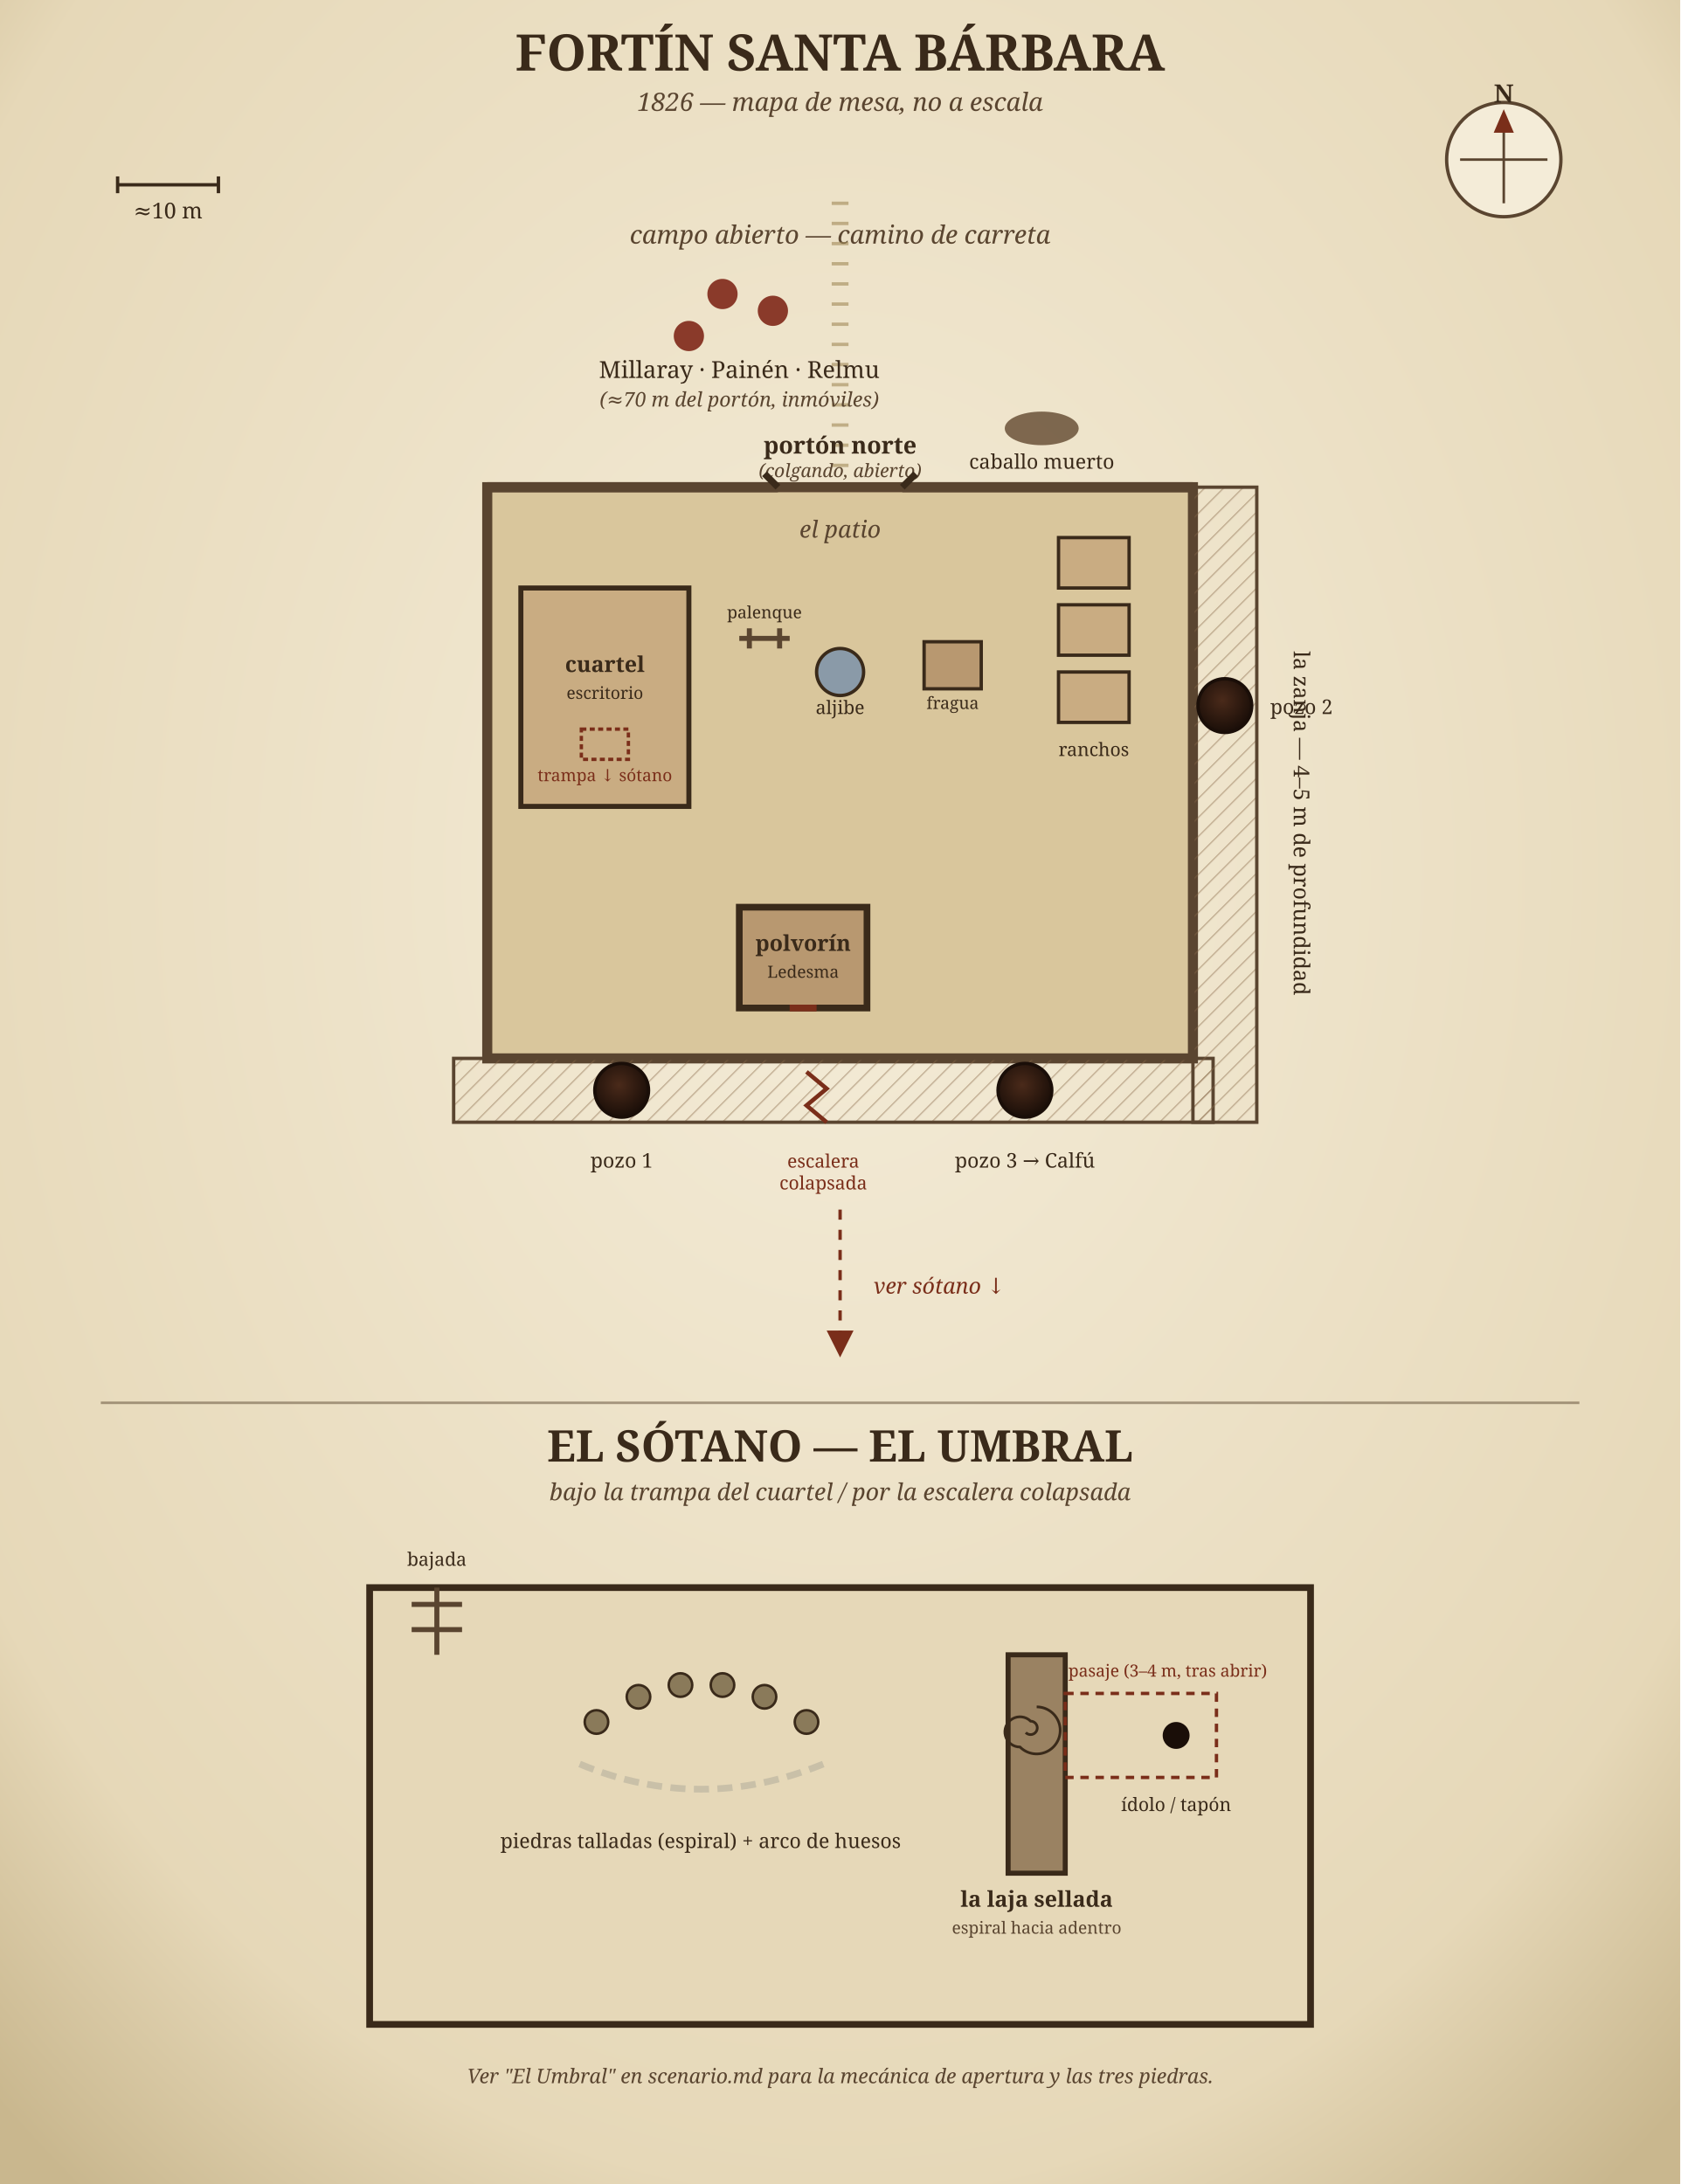
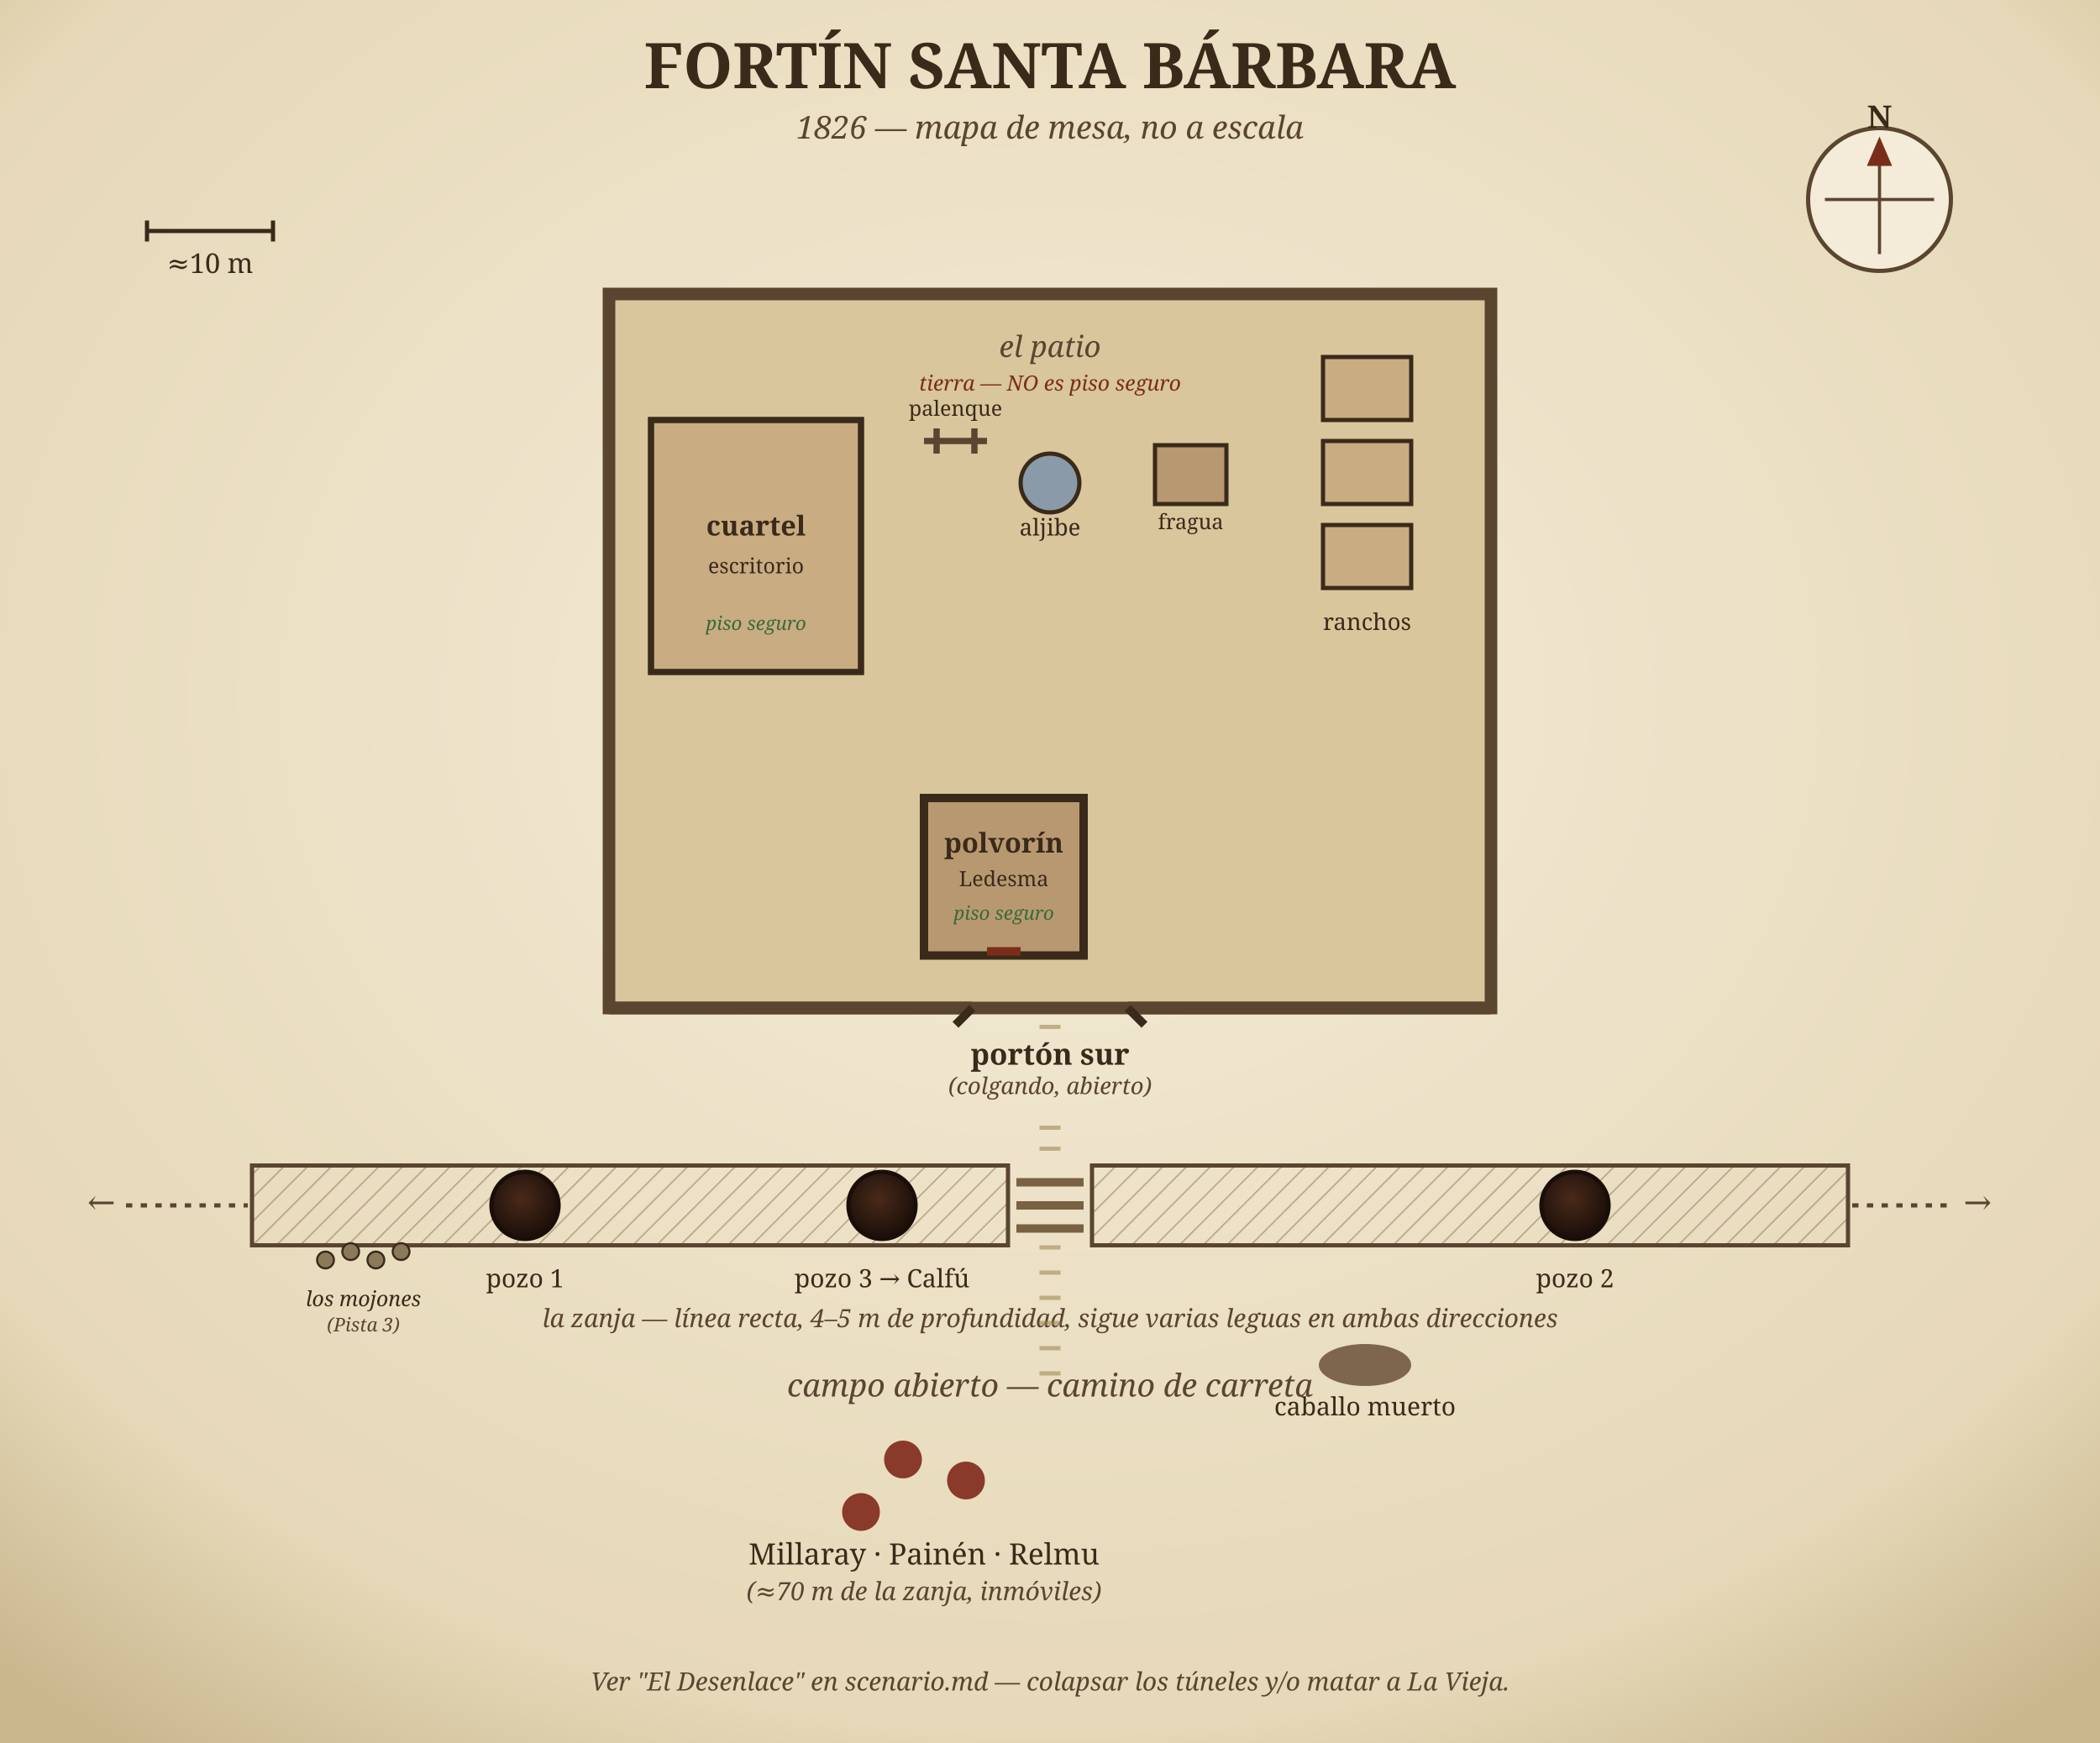
- <svg xmlns="http://www.w3.org/2000/svg" viewBox="0 0 1000 1300" width="1000" height="1300">
+ <svg xmlns="http://www.w3.org/2000/svg" viewBox="0 0 1000 830" width="1000" height="830">
  <defs>
    <radialGradient id="parchment" cx="50%" cy="40%" r="75%">
      <stop offset="0%" stop-color="#f4ecd8" />
      <stop offset="80%" stop-color="#e6d8b8" />
      <stop offset="100%" stop-color="#c9b78e" />
    </radialGradient>
    <pattern id="hatch" patternUnits="userSpaceOnUse" width="8" height="8" patternTransform="rotate(45)">
      <line x1="0" y1="0" x2="0" y2="8" stroke="#8a6a4a" stroke-width="1.5" opacity="0.45" />
    </pattern>
    <radialGradient id="holeGrad" cx="45%" cy="40%" r="60%">
      <stop offset="0%" stop-color="#4a2a1a" />
      <stop offset="100%" stop-color="#1a0e08" />
    </radialGradient>
  </defs>
-   <rect width="1000" height="1300" fill="url(#parchment)" />
+   <rect width="1000" height="830" fill="url(#parchment)" />
  <text x="500" y="42" text-anchor="middle" font-family="Georgia, serif" font-size="30" font-weight="bold" fill="#3a2a1a">FORTÍN SANTA BÁRBARA</text>
  <text x="500" y="66" text-anchor="middle" font-family="Georgia, serif" font-size="15" font-style="italic" fill="#5a4530">1826 — mapa de mesa, no a escala</text>
  <g transform="translate(895,95)">
    <circle r="34" fill="#f4ecd8" stroke="#5a4530" stroke-width="2" />
    <line x1="0" y1="-26" x2="0" y2="26" stroke="#5a4530" stroke-width="1.5" />
    <line x1="-26" y1="0" x2="26" y2="0" stroke="#5a4530" stroke-width="1.5" />
    <polygon points="0,-30 -6,-16 6,-16" fill="#7a2e1a" />
    <text x="0" y="-34" text-anchor="middle" font-family="Georgia, serif" font-size="15" font-weight="bold" fill="#3a2a1a">N</text>
  </g>
  <g transform="translate(70,110)">
    <line x1="0" y1="0" x2="60" y2="0" stroke="#3a2a1a" stroke-width="2" />
    <line x1="0" y1="-5" x2="0" y2="5" stroke="#3a2a1a" stroke-width="2" />
    <line x1="60" y1="-5" x2="60" y2="5" stroke="#3a2a1a" stroke-width="2" />
    <text x="30" y="20" text-anchor="middle" font-family="Georgia, serif" font-size="13" fill="#3a2a1a">≈10 m</text>
  </g>
-   <text x="500" y="145" text-anchor="middle" font-family="Georgia, serif" font-size="15" fill="#5a4530" font-style="italic">campo abierto — camino de carreta</text>
-   <line x1="500" y1="120" x2="500" y2="290" stroke="#a08856" stroke-width="10" stroke-dasharray="2 10" opacity="0.6" />
+   <rect x="290" y="140" width="420" height="340" fill="#d9c69c" stroke="#5a4530" stroke-width="6" />
+   <text x="500" y="170" text-anchor="middle" font-family="Georgia, serif" font-size="14" font-style="italic" fill="#5a4530">el patio</text>
+   <text x="500" y="186" text-anchor="middle" font-family="Georgia, serif" font-size="10" font-style="italic" fill="#7a2e1a">tierra — NO es piso seguro</text>
+   <rect x="310" y="200" width="100" height="120" fill="#c9ac82" stroke="#3a2a1a" stroke-width="3" />
+   <text x="360" y="255" text-anchor="middle" font-family="Georgia, serif" font-size="13" font-weight="bold" fill="#3a2a1a">cuartel</text>
+   <text x="360" y="273" text-anchor="middle" font-family="Georgia, serif" font-size="10" fill="#3a2a1a">escritorio</text>
+   <text x="360" y="300" text-anchor="middle" font-family="Georgia, serif" font-size="9" font-style="italic" fill="#3a6a3a">piso seguro</text>
+   <circle cx="500" cy="230" r="14" fill="#8a9aa8" stroke="#3a2a1a" stroke-width="2" />
+   <text x="500" y="255" text-anchor="middle" font-family="Georgia, serif" font-size="11" fill="#3a2a1a">aljibe</text>
+   <g stroke="#5a4530" stroke-width="3">
+     <line x1="440" y1="210" x2="470" y2="210" />
+     <line x1="446" y1="204" x2="446" y2="216" />
+     <line x1="464" y1="204" x2="464" y2="216" />
+   </g>
+   <text x="455" y="198" text-anchor="middle" font-family="Georgia, serif" font-size="10" fill="#3a2a1a">palenque</text>
+   <rect x="550" y="212" width="34" height="28" fill="#b89870" stroke="#3a2a1a" stroke-width="2" />
+   <text x="567" y="252" text-anchor="middle" font-family="Georgia, serif" font-size="10" fill="#3a2a1a">fragua</text>
+   <g fill="#c9ac82" stroke="#3a2a1a" stroke-width="2">
+     <rect x="630" y="170" width="42" height="30" />
+     <rect x="630" y="210" width="42" height="30" />
+     <rect x="630" y="250" width="42" height="30" />
+   </g>
+   <text x="651" y="300" text-anchor="middle" font-family="Georgia, serif" font-size="11" fill="#3a2a1a">ranchos</text>
+   <rect x="440" y="380" width="76" height="75" fill="#b89870" stroke="#3a2a1a" stroke-width="4" />
+   <text x="478" y="406" text-anchor="middle" font-family="Georgia, serif" font-size="13" font-weight="bold" fill="#3a2a1a">polvorín</text>
+   <text x="478" y="422" text-anchor="middle" font-family="Georgia, serif" font-size="10" fill="#3a2a1a">Ledesma</text>
+   <text x="478" y="438" text-anchor="middle" font-family="Georgia, serif" font-size="9" font-style="italic" fill="#3a6a3a">piso seguro</text>
+   <line x1="470" y1="453" x2="486" y2="453" stroke="#7a2e1a" stroke-width="4" />
+   <line x1="290" y1="480" x2="463" y2="480" stroke="#5a4530" stroke-width="6" />
+   <line x1="537" y1="480" x2="710" y2="480" stroke="#5a4530" stroke-width="6" />
+   <g stroke="#3a2a1a" stroke-width="4">
+     <line x1="463" y1="480" x2="455" y2="488" />
+     <line x1="537" y1="480" x2="545" y2="488" />
+   </g>
+   <text x="500" y="507" text-anchor="middle" font-family="Georgia, serif" font-size="14" font-weight="bold" fill="#3a2a1a">portón sur</text>
+   <text x="500" y="521" text-anchor="middle" font-family="Georgia, serif" font-size="11" font-style="italic" fill="#5a4530">(colgando, abierto)</text>
+   <line x1="500" y1="488" x2="500" y2="498" stroke="#a08856" stroke-width="10" stroke-dasharray="2 8" opacity="0.6" />
+   <line x1="500" y1="536" x2="500" y2="555" stroke="#a08856" stroke-width="10" stroke-dasharray="2 8" opacity="0.6" />
+   <rect x="120" y="555" width="360" height="38" fill="url(#hatch)" stroke="#5a4530" stroke-width="2" />
+   <rect x="520" y="555" width="360" height="38" fill="url(#hatch)" stroke="#5a4530" stroke-width="2" />
+   <g stroke="#7a6144" stroke-width="4">
+     <line x1="484" y1="563" x2="516" y2="563" />
+     <line x1="484" y1="574" x2="516" y2="574" />
+     <line x1="484" y1="585" x2="516" y2="585" />
+   </g>
+   <g stroke="#5a4530" stroke-width="2" stroke-dasharray="3 4">
+     <line x1="60" y1="574" x2="118" y2="574" />
+     <line x1="882" y1="574" x2="930" y2="574" />
+   </g>
+   <text x="55" y="578" text-anchor="end" font-family="Georgia, serif" font-size="16" fill="#5a4530">←</text>
+   <text x="935" y="578" text-anchor="start" font-family="Georgia, serif" font-size="16" fill="#5a4530">→</text>
+   <circle cx="250" cy="574" r="16" fill="url(#holeGrad)" stroke="#1a0e08" stroke-width="2" />
+   <circle cx="750" cy="574" r="16" fill="url(#holeGrad)" stroke="#1a0e08" stroke-width="2" />
+   <circle cx="420" cy="574" r="16" fill="url(#holeGrad)" stroke="#1a0e08" stroke-width="2" />
+   <text x="250" y="613" text-anchor="middle" font-family="Georgia, serif" font-size="12" fill="#3a2a1a">pozo 1</text>
+   <text x="750" y="613" text-anchor="middle" font-family="Georgia, serif" font-size="12" fill="#3a2a1a">pozo 2</text>
+   <text x="420" y="613" text-anchor="middle" font-family="Georgia, serif" font-size="12" fill="#3a2a1a">pozo 3 → Calfú</text>
+   <text x="500" y="632" text-anchor="middle" font-family="Georgia, serif" font-size="12" font-style="italic" fill="#5a4530">la zanja — línea recta, 4–5 m de profundidad, sigue varias leguas en ambas direcciones</text>
+   <g fill="#8a7a5a" stroke="#3a2a1a" stroke-width="1">
+     <circle cx="155" cy="600" r="4" />
+     <circle cx="167" cy="596" r="4" />
+     <circle cx="179" cy="600" r="4" />
+     <circle cx="191" cy="596" r="4" />
+   </g>
+   <text x="173" y="622" text-anchor="middle" font-family="Georgia, serif" font-size="10" font-style="italic" fill="#3a2a1a">los mojones</text>
+   <text x="173" y="634" text-anchor="middle" font-family="Georgia, serif" font-size="9" font-style="italic" fill="#5a4530">(Pista 3)</text>
+   <line x1="500" y1="593" x2="500" y2="660" stroke="#a08856" stroke-width="10" stroke-dasharray="2 10" opacity="0.6" />
+   <text x="500" y="665" text-anchor="middle" font-family="Georgia, serif" font-size="15" fill="#5a4530" font-style="italic">campo abierto — camino de carreta</text>
  <g font-family="Georgia, serif">
-     <circle cx="430" cy="175" r="9" fill="#8a3a2a" />
-     <circle cx="460" cy="185" r="9" fill="#8a3a2a" />
-     <circle cx="410" cy="200" r="9" fill="#8a3a2a" />
-     <text x="440" y="225" text-anchor="middle" font-size="14" fill="#3a2a1a">Millaray · Painén · Relmu</text>
-     <text x="440" y="242" text-anchor="middle" font-size="12" font-style="italic" fill="#5a4530">(≈70 m del portón, inmóviles)</text>
+     <circle cx="430" cy="695" r="9" fill="#8a3a2a" />
+     <circle cx="460" cy="705" r="9" fill="#8a3a2a" />
+     <circle cx="410" cy="720" r="9" fill="#8a3a2a" />
+     <text x="440" y="745" text-anchor="middle" font-size="14" fill="#3a2a1a">Millaray · Painén · Relmu</text>
+     <text x="440" y="762" text-anchor="middle" font-size="12" font-style="italic" fill="#5a4530">(≈70 m de la zanja, inmóviles)</text>
  </g>
-   <g transform="translate(620,255)">
+   <g transform="translate(650,650)">
    <ellipse rx="22" ry="10" fill="#6a5138" opacity="0.85" />
    <text x="0" y="24" text-anchor="middle" font-family="Georgia, serif" font-size="12" fill="#3a2a1a">caballo muerto</text>
  </g>
-   <text x="500" y="270" text-anchor="middle" font-family="Georgia, serif" font-size="14" font-weight="bold" fill="#3a2a1a">portón norte</text>
-   <text x="500" y="284" text-anchor="middle" font-family="Georgia, serif" font-size="11" font-style="italic" fill="#5a4530">(colgando, abierto)</text>
-   <rect x="290" y="290" width="420" height="340" fill="#d9c69c" stroke="#5a4530" stroke-width="6" />
-   <line x1="290" y1="290" x2="463" y2="290" stroke="#5a4530" stroke-width="6" />
-   <line x1="537" y1="290" x2="710" y2="290" stroke="#5a4530" stroke-width="6" />
-   <g stroke="#3a2a1a" stroke-width="4">
-     <line x1="463" y1="290" x2="455" y2="282" />
-     <line x1="537" y1="290" x2="545" y2="282" />
-   </g>
-   <text x="500" y="320" text-anchor="middle" font-family="Georgia, serif" font-size="14" font-style="italic" fill="#5a4530">el patio</text>
-   <rect x="310" y="350" width="100" height="130" fill="#c9ac82" stroke="#3a2a1a" stroke-width="3" />
-   <text x="360" y="400" text-anchor="middle" font-family="Georgia, serif" font-size="13" font-weight="bold" fill="#3a2a1a">cuartel</text>
-   <text x="360" y="416" text-anchor="middle" font-family="Georgia, serif" font-size="10" fill="#3a2a1a">escritorio</text>
-   <rect x="346" y="434" width="28" height="18" fill="none" stroke="#7a2e1a" stroke-width="2" stroke-dasharray="3 2" />
-   <text x="360" y="465" text-anchor="middle" font-family="Georgia, serif" font-size="10" fill="#7a2e1a">trampa ↓ sótano</text>
-   <circle cx="500" cy="400" r="14" fill="#8a9aa8" stroke="#3a2a1a" stroke-width="2" />
-   <text x="500" y="425" text-anchor="middle" font-family="Georgia, serif" font-size="11" fill="#3a2a1a">aljibe</text>
-   <g stroke="#5a4530" stroke-width="3">
-     <line x1="440" y1="380" x2="470" y2="380" />
-     <line x1="446" y1="374" x2="446" y2="386" />
-     <line x1="464" y1="374" x2="464" y2="386" />
-   </g>
-   <text x="455" y="368" text-anchor="middle" font-family="Georgia, serif" font-size="10" fill="#3a2a1a">palenque</text>
-   <rect x="550" y="382" width="34" height="28" fill="#b89870" stroke="#3a2a1a" stroke-width="2" />
-   <text x="567" y="422" text-anchor="middle" font-family="Georgia, serif" font-size="10" fill="#3a2a1a">fragua</text>
-   <g fill="#c9ac82" stroke="#3a2a1a" stroke-width="2">
-     <rect x="630" y="320" width="42" height="30" />
-     <rect x="630" y="360" width="42" height="30" />
-     <rect x="630" y="400" width="42" height="30" />
-   </g>
-   <text x="651" y="450" text-anchor="middle" font-family="Georgia, serif" font-size="11" fill="#3a2a1a">ranchos</text>
-   <rect x="440" y="540" width="76" height="60" fill="#b89870" stroke="#3a2a1a" stroke-width="4" />
-   <text x="478" y="566" text-anchor="middle" font-family="Georgia, serif" font-size="13" font-weight="bold" fill="#3a2a1a">polvorín</text>
-   <text x="478" y="582" text-anchor="middle" font-family="Georgia, serif" font-size="10" fill="#3a2a1a">Ledesma</text>
-   <line x1="470" y1="600" x2="486" y2="600" stroke="#7a2e1a" stroke-width="4" />
-   <rect x="270" y="630" width="452" height="38" fill="url(#hatch)" stroke="#5a4530" stroke-width="2" />
-   <rect x="710" y="290" width="38" height="378" fill="url(#hatch)" stroke="#5a4530" stroke-width="2" />
-   <text x="770" y="490" text-anchor="middle" font-family="Georgia, serif" font-size="13" fill="#3a2a1a" transform="rotate(90 770 490)">la zanja — 4–5 m de profundidad</text>
-   <circle cx="370" cy="649" r="16" fill="url(#holeGrad)" stroke="#1a0e08" stroke-width="2" />
-   <text x="370" y="695" text-anchor="middle" font-family="Georgia, serif" font-size="12" fill="#3a2a1a">pozo 1</text>
-   <circle cx="729" cy="420" r="16" fill="url(#holeGrad)" stroke="#1a0e08" stroke-width="2" />
-   <text x="756" y="425" text-anchor="start" font-family="Georgia, serif" font-size="12" fill="#3a2a1a">pozo 2</text>
-   <circle cx="610" cy="649" r="16" fill="url(#holeGrad)" stroke="#1a0e08" stroke-width="2" />
-   <text x="610" y="695" text-anchor="middle" font-family="Georgia, serif" font-size="12" fill="#3a2a1a">pozo 3 → Calfú</text>
-   <g transform="translate(490,638)">
-     <path d="M-10,0 L2,10 L-10,20 L2,30" fill="none" stroke="#7a2e1a" stroke-width="2.5" />
-   </g>
-   <text x="490" y="695" text-anchor="middle" font-family="Georgia, serif" font-size="11" fill="#7a2e1a">escalera</text>
-   <text x="490" y="708" text-anchor="middle" font-family="Georgia, serif" font-size="11" fill="#7a2e1a">colapsada</text>
-   <line x1="500" y1="720" x2="500" y2="800" stroke="#7a2e1a" stroke-width="2" stroke-dasharray="6 6" />
-   <polygon points="500,808 492,792 508,792" fill="#7a2e1a" />
-   <text x="520" y="770" font-family="Georgia, serif" font-size="13" font-style="italic" fill="#7a2e1a">ver sótano ↓</text>
-   <line x1="60" y1="835" x2="940" y2="835" stroke="#5a4530" stroke-width="1.5" opacity="0.5" />
-   <text x="500" y="870" text-anchor="middle" font-family="Georgia, serif" font-size="26" font-weight="bold" fill="#3a2a1a">EL SÓTANO — EL UMBRAL</text>
-   <text x="500" y="893" text-anchor="middle" font-family="Georgia, serif" font-size="14" font-style="italic" fill="#5a4530">bajo la trampa del cuartel / por la escalera colapsada</text>
-   <rect x="220" y="945" width="560" height="260" fill="#e6d8b8" stroke="#3a2a1a" stroke-width="4" />
-   <text x="260" y="932" text-anchor="middle" font-family="Georgia, serif" font-size="11" fill="#3a2a1a">bajada</text>
-   <g stroke="#5a4530" stroke-width="3" fill="none">
-     <path d="M260,945 L260,985" />
-     <path d="M245,955 L275,955" />
-     <path d="M245,970 L275,970" />
-   </g>
-   <g fill="#8a7a5a" stroke="#3a2a1a" stroke-width="1.5">
-     <circle cx="355" cy="1025" r="7" />
-     <circle cx="380" cy="1010" r="7" />
-     <circle cx="405" cy="1003" r="7" />
-     <circle cx="430" cy="1003" r="7" />
-     <circle cx="455" cy="1010" r="7" />
-     <circle cx="480" cy="1025" r="7" />
-   </g>
-   <path d="M345,1050 Q417,1080 490,1050" fill="none" stroke="#c9c0a8" stroke-width="4" stroke-dasharray="9 5" />
-   <text x="417" y="1100" text-anchor="middle" font-family="Georgia, serif" font-size="12" fill="#3a2a1a">piedras talladas (espiral) + arco de huesos</text>
-   <rect x="600" y="985" width="34" height="130" fill="#9a8262" stroke="#3a2a1a" stroke-width="3" />
-   <path d="M617,1030 m0,-14 a14,14 0 1,1 -9.9,23.9 a9,9 0 1,1 6.3,-15.4 a4,4 0 1,1 -2.9,6.8" fill="none" stroke="#3a2a1a" stroke-width="1.6" />
-   <text x="617" y="1135" text-anchor="middle" font-family="Georgia, serif" font-size="13" font-weight="bold" fill="#3a2a1a">la laja sellada</text>
-   <text x="617" y="1151" text-anchor="middle" font-family="Georgia, serif" font-size="10" fill="#5a4530">espiral hacia adentro</text>
-   <text x="695" y="998" text-anchor="middle" font-family="Georgia, serif" font-size="10" fill="#7a2e1a">pasaje (3–4 m, tras abrir)</text>
-   <rect x="634" y="1008" width="90" height="50" fill="none" stroke="#7a2e1a" stroke-width="2" stroke-dasharray="5 4" />
-   <circle cx="700" cy="1033" r="8" fill="#1a0e08" />
-   <text x="700" y="1078" text-anchor="middle" font-family="Georgia, serif" font-size="11" fill="#3a2a1a">ídolo / tapón</text>
-   <text x="500" y="1240" text-anchor="middle" font-family="Georgia, serif" font-size="12" font-style="italic" fill="#5a4530">Ver "El Umbral" en scenario.md para la mecánica de apertura y las tres piedras.</text>
+   <text x="500" y="805" text-anchor="middle" font-family="Georgia, serif" font-size="12" font-style="italic" fill="#5a4530">Ver "El Desenlace" en scenario.md — colapsar los túneles y/o matar a La Vieja.</text>
</svg>
